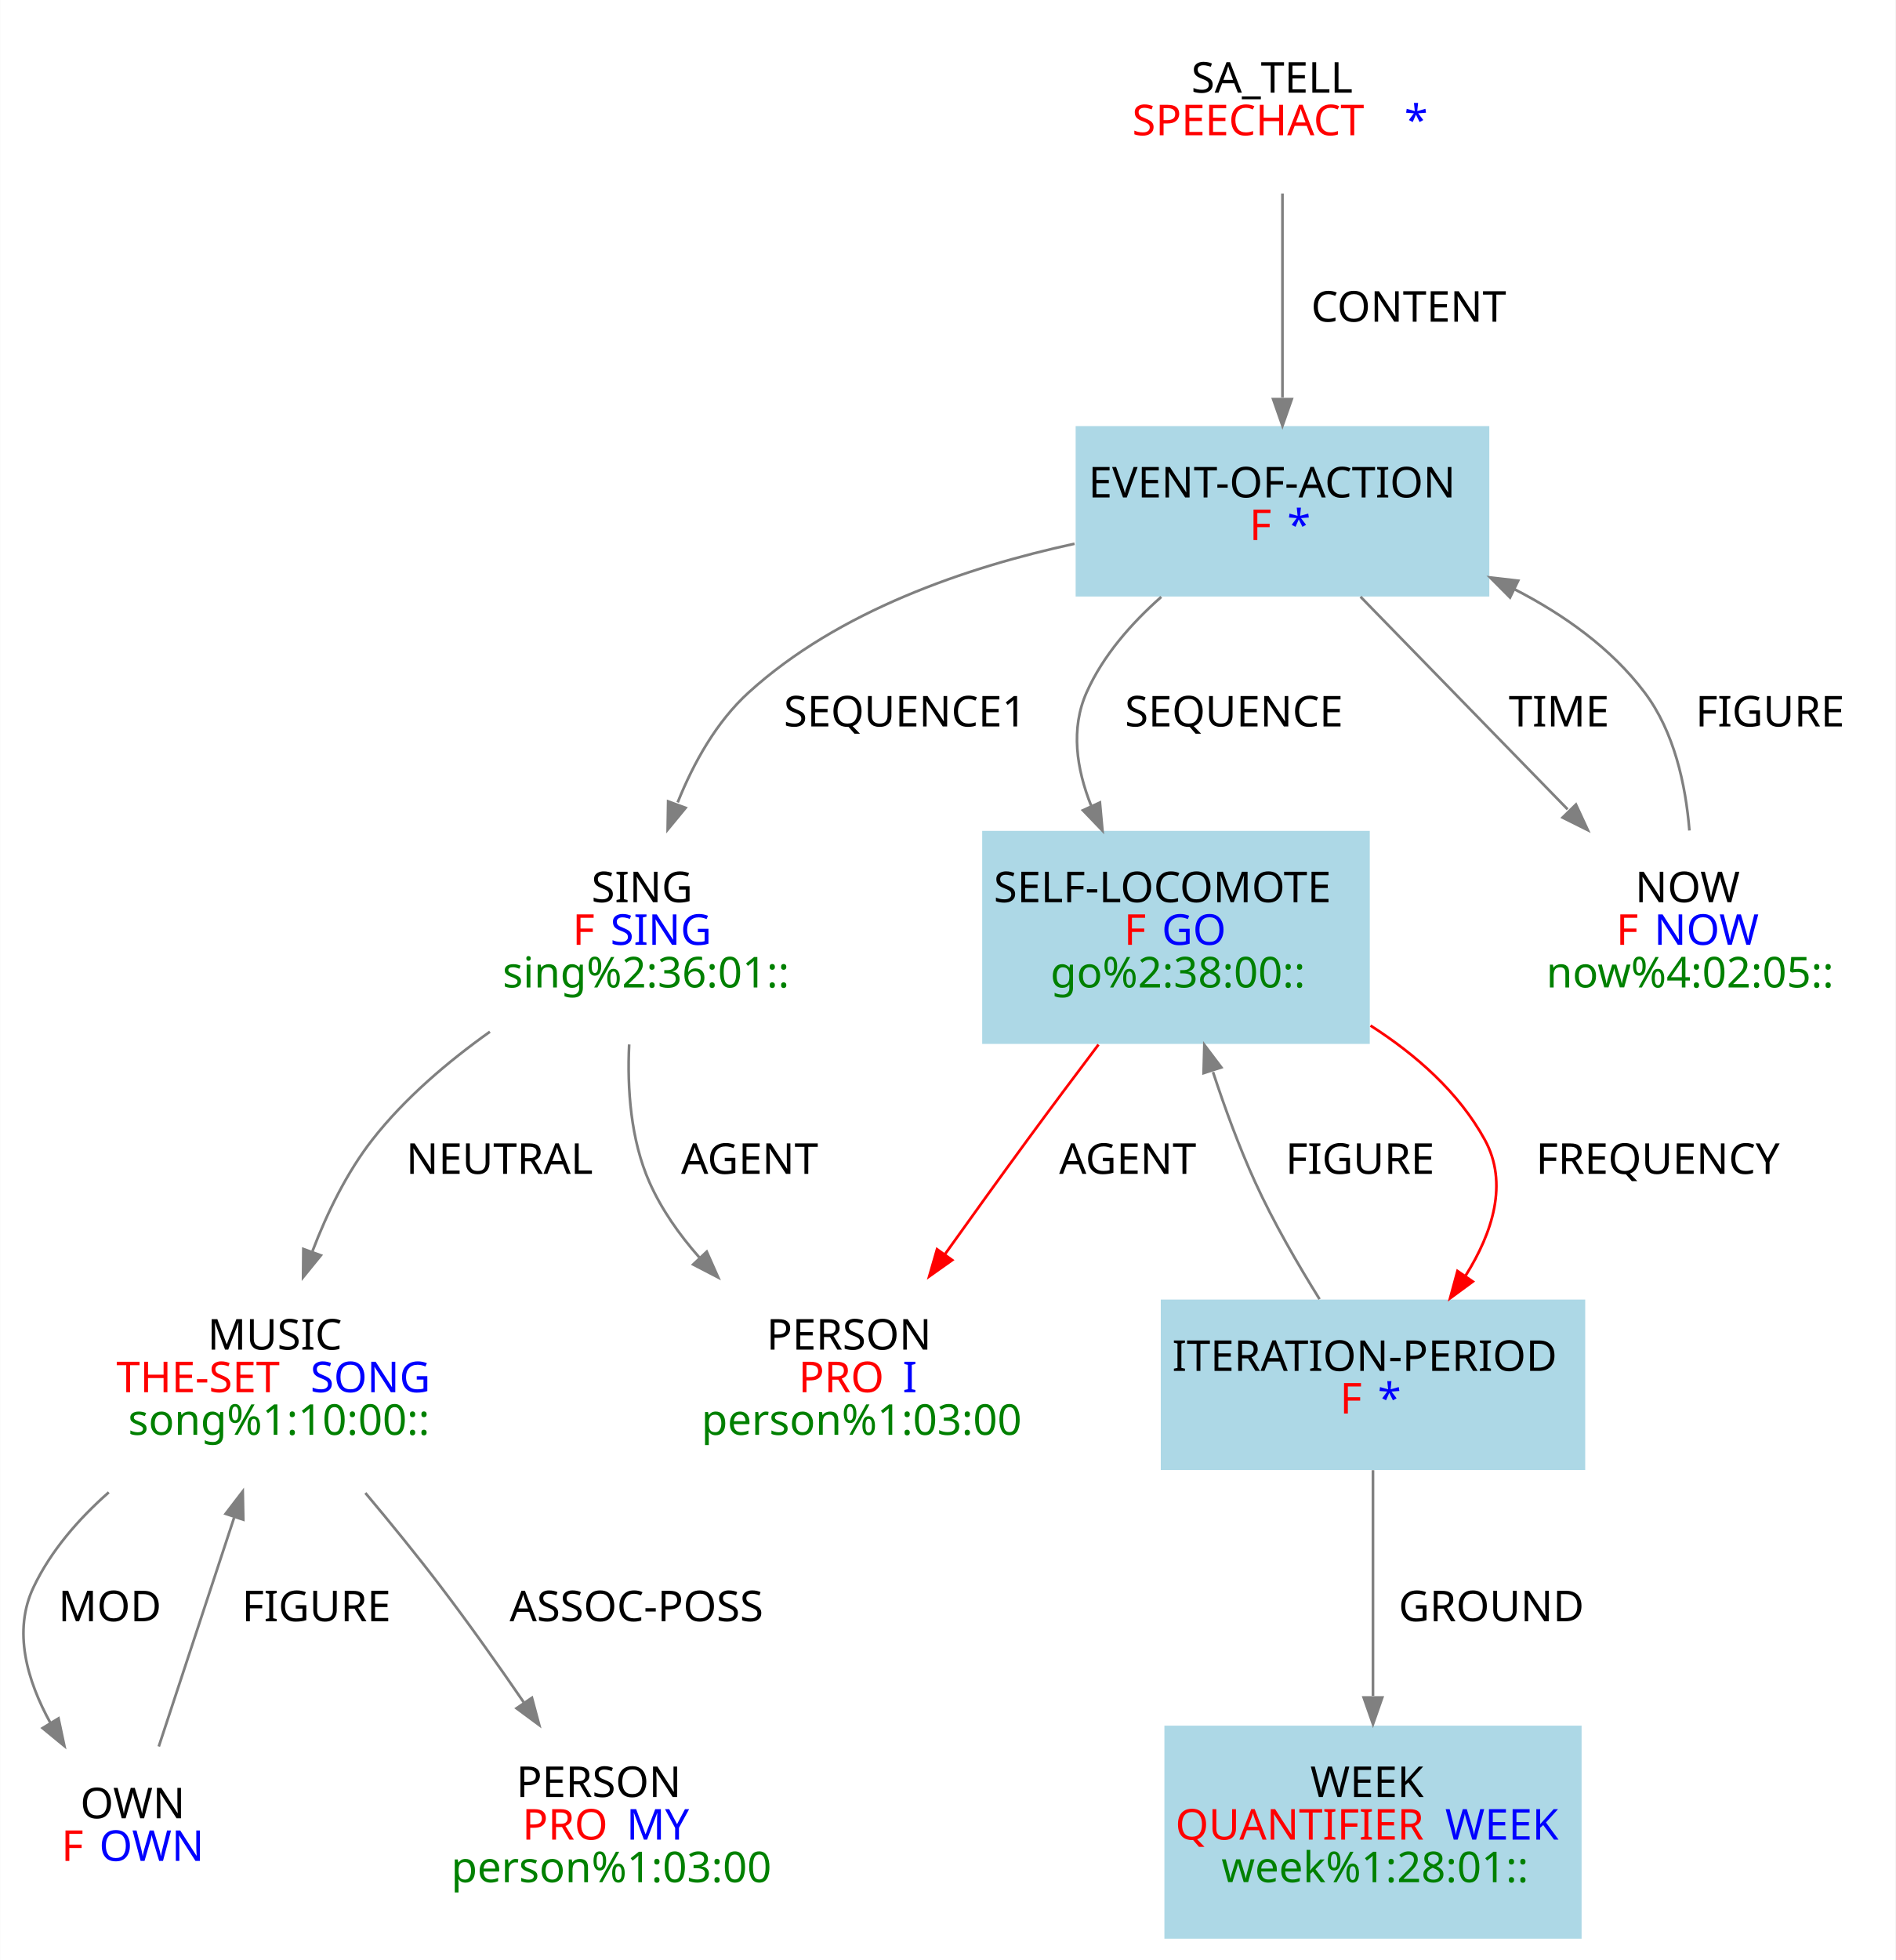
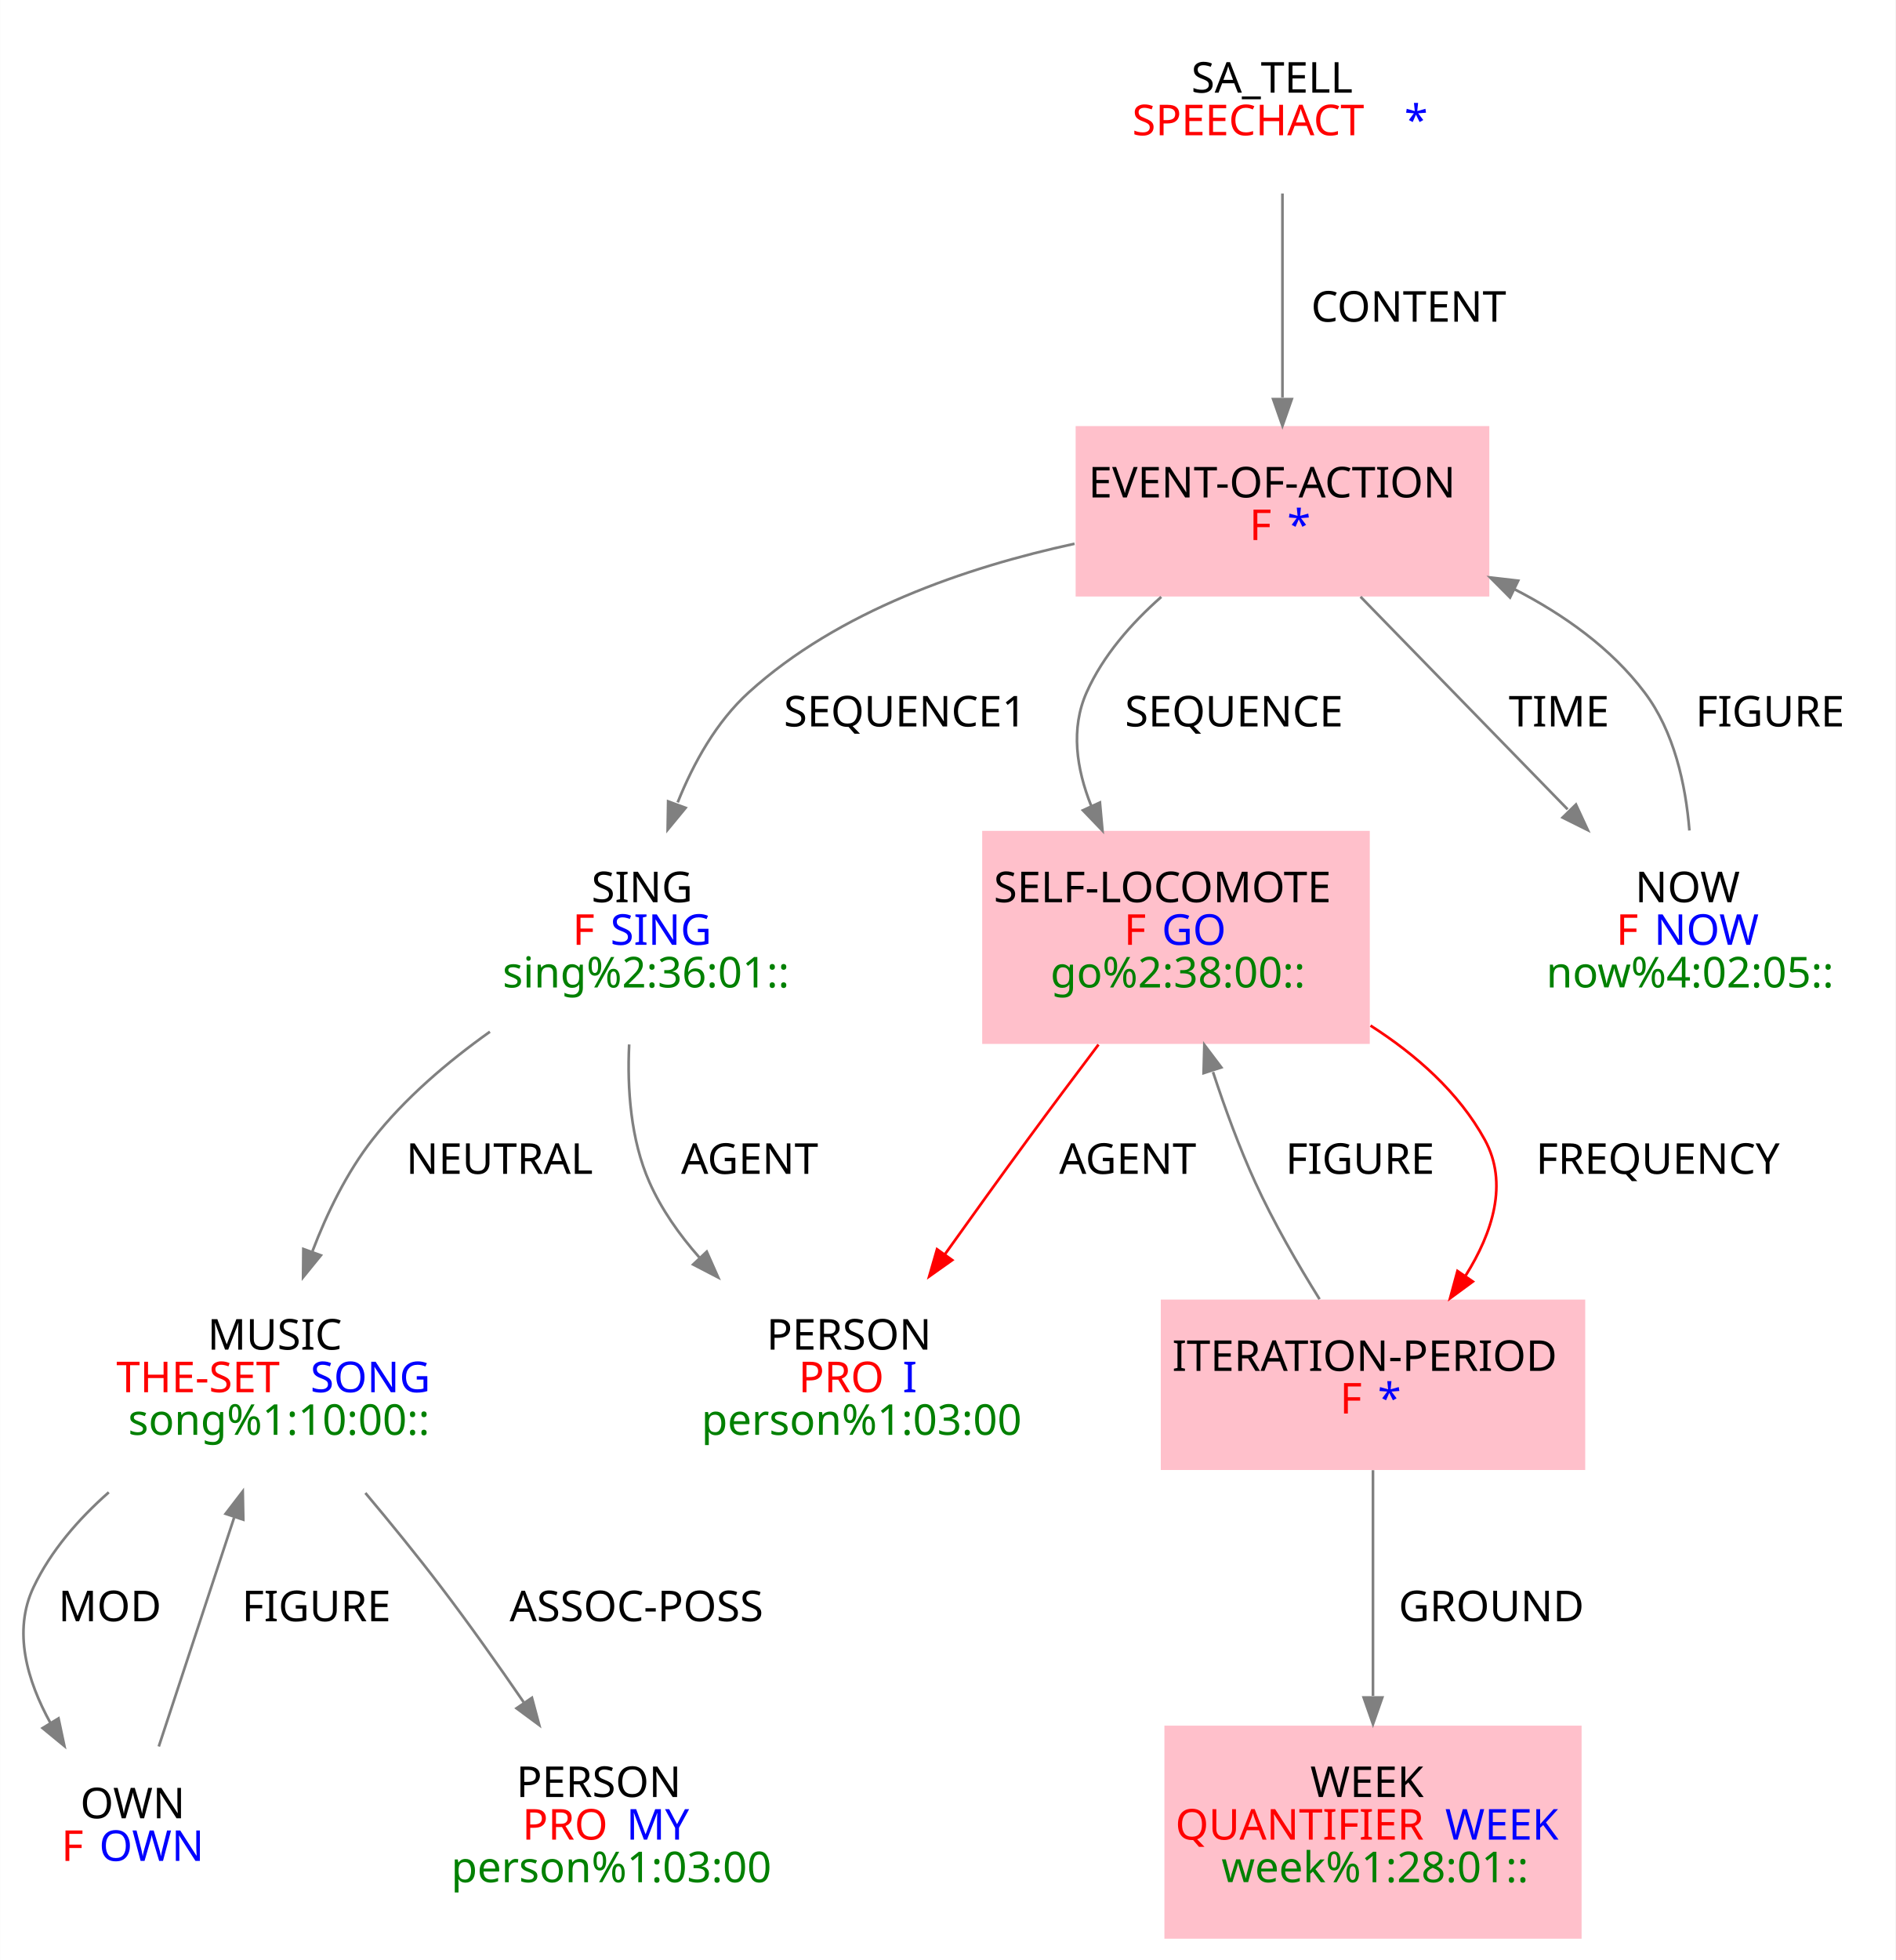
<svg xmlns="http://www.w3.org/2000/svg" xmlns:xlink="http://www.w3.org/1999/xlink" width="356pt" height="368pt" viewBox="0.00 0.00 355.94 368.00">
  <g id="graph0" class="graph" transform="scale(1 1) rotate(0) translate(4 364)">
    <polygon fill="white" stroke="transparent" points="-4,4 -4,-364 351.94,-364 351.94,4 -4,4" />
    <g id="node1" class="node">
      <g id="a_node1">
        <a xlink:href="http://trips.ihmc.us/lexicon/data/ONT::SA_TELL.xml" xlink:title="&lt;font color=&quot;green&quot;&gt;&lt;br /&gt;&lt;/font&gt; &lt;font color=&quot;black&quot;&gt;SA_TELL&lt;/font&gt; &lt;font color=&quot;green&quot;&gt;&lt;br /&gt;&lt;/font&gt; &lt;font color=&quot;red&quot;&gt;SPEECHACT&lt;/font&gt; &lt;font color=&quot;blue&quot;&gt;* &lt;/font&gt; &lt;font color=&quot;green&quot;&gt;&lt;br /&gt; &lt;/font&gt;">
          <text text-anchor="start" x="217.48" y="-346.6" font-family="Work Sans" font-size="8.00"> </text>
          <text text-anchor="start" x="219.7" y="-346.6" font-family="Work Sans" font-size="8.00">SA_TELL</text>
          <text text-anchor="start" x="253.95" y="-346.6" font-family="Work Sans" font-size="8.00"> </text>
          <text text-anchor="start" x="206.37" y="-338.6" font-family="Work Sans" font-size="8.00"> </text>
          <text text-anchor="start" x="208.6" y="-338.6" font-family="Work Sans" font-size="8.00" fill="red">SPEECHACT</text>
          <text text-anchor="start" x="257.49" y="-338.6" font-family="Work Sans" font-size="8.00"> </text>
          <text text-anchor="start" x="259.72" y="-338.6" font-family="Work Sans" font-size="8.00" fill="blue">* </text>
          <text text-anchor="start" x="265.05" y="-338.6" font-family="Work Sans" font-size="8.00"> </text>
          <text text-anchor="start" x="235.71" y="-330.6" font-family="Work Sans" font-size="8.00" fill="green"> </text>
        </a>
      </g>
    </g>
    <g id="node2" class="node">
      <g id="a_node2">
        <a xlink:href="http://trips.ihmc.us/lexicon/data/ONT::EVENT-OF-ACTION.xml" xlink:title="&lt;font color=&quot;green&quot;&gt;&lt;br /&gt;&lt;/font&gt; &lt;font color=&quot;black&quot;&gt;EVENT-OF-ACTION&lt;/font&gt; &lt;font color=&quot;green&quot;&gt;&lt;br /&gt;&lt;/font&gt; &lt;font color=&quot;red&quot;&gt;F&lt;/font&gt; &lt;font color=&quot;blue&quot;&gt;* &lt;/font&gt; &lt;font color=&quot;green&quot;&gt;&lt;br /&gt; &lt;/font&gt;">
-           <polygon fill="lightblue" stroke="transparent" points="275.67,-284 197.98,-284 197.98,-252 275.67,-252 275.67,-284" />
+           <polygon fill="pink" stroke="transparent" points="275.67,-284 197.98,-284 197.98,-252 275.67,-252 275.67,-284" />
          <text text-anchor="start" x="198.15" y="-270.6" font-family="Work Sans" font-size="8.00"> </text>
          <text text-anchor="start" x="200.38" y="-270.6" font-family="Work Sans" font-size="8.00">EVENT-OF-ACTION</text>
          <text text-anchor="start" x="273.27" y="-270.6" font-family="Work Sans" font-size="8.00"> </text>
          <text text-anchor="start" x="228.38" y="-262.6" font-family="Work Sans" font-size="8.00"> </text>
          <text text-anchor="start" x="230.6" y="-262.6" font-family="Work Sans" font-size="8.00" fill="red">F</text>
          <text text-anchor="start" x="235.49" y="-262.6" font-family="Work Sans" font-size="8.00"> </text>
          <text text-anchor="start" x="237.71" y="-262.6" font-family="Work Sans" font-size="8.00" fill="blue">* </text>
          <text text-anchor="start" x="243.05" y="-262.6" font-family="Work Sans" font-size="8.00"> </text>
          <text text-anchor="start" x="235.71" y="-254.6" font-family="Work Sans" font-size="8.00" fill="green"> </text>
        </a>
      </g>
    </g>
    <g id="edge11" class="edge">
      <path fill="none" stroke="grey" stroke-width="0.5" d="M236.82,-327.67C236.82,-316.58 236.82,-301.49 236.82,-289.38" />
      <polygon fill="grey" stroke="grey" stroke-width="0.5" points="238.57,-289.06 236.82,-284.06 235.07,-289.06 238.57,-289.06" />
      <text text-anchor="middle" x="260.53" y="-303.6" font-family="Work Sans" font-size="8.00"> CONTENT   </text>
    </g>
    <g id="node3" class="node">
      <g id="a_node3">
        <a xlink:href="http://trips.ihmc.us/lexicon/data/ONT::SING.xml" xlink:title="&lt;font color=&quot;green&quot;&gt;&lt;br /&gt;&lt;/font&gt; &lt;font color=&quot;black&quot;&gt;SING&lt;/font&gt; &lt;font color=&quot;green&quot;&gt;&lt;br /&gt;&lt;/font&gt; &lt;font color=&quot;red&quot;&gt;F&lt;/font&gt; &lt;font color=&quot;blue&quot;&gt;SING&lt;/font&gt; &lt;font color=&quot;green&quot;&gt;&lt;br /&gt;&lt;/font&gt; &lt;font color=&quot;green&quot;&gt;sing%2:36:01::&lt;/font&gt; &lt;font color=&quot;green&quot;&gt;&lt;br /&gt; &lt;/font&gt;">
          <text text-anchor="start" x="104.82" y="-194.6" font-family="Work Sans" font-size="8.00"> </text>
          <text text-anchor="start" x="107.05" y="-194.6" font-family="Work Sans" font-size="8.00">SING</text>
          <text text-anchor="start" x="126.6" y="-194.6" font-family="Work Sans" font-size="8.00"> </text>
          <text text-anchor="start" x="101.27" y="-186.6" font-family="Work Sans" font-size="8.00"> </text>
          <text text-anchor="start" x="103.49" y="-186.6" font-family="Work Sans" font-size="8.00" fill="red">F</text>
          <text text-anchor="start" x="108.38" y="-186.6" font-family="Work Sans" font-size="8.00"> </text>
          <text text-anchor="start" x="110.6" y="-186.6" font-family="Work Sans" font-size="8.00" fill="blue">SING</text>
          <text text-anchor="start" x="130.16" y="-186.6" font-family="Work Sans" font-size="8.00"> </text>
          <text text-anchor="start" x="88.14" y="-178.6" font-family="Work Sans" font-size="8.00"> </text>
          <text text-anchor="start" x="90.36" y="-178.6" font-family="Work Sans" font-size="8.00" fill="green">sing%2:36:01::</text>
          <text text-anchor="start" x="143.29" y="-178.6" font-family="Work Sans" font-size="8.00"> </text>
          <text text-anchor="start" x="115.71" y="-170.6" font-family="Work Sans" font-size="8.00" fill="green"> </text>
        </a>
      </g>
    </g>
    <g id="edge7" class="edge">
      <path fill="none" stroke="grey" stroke-width="0.5" d="M197.77,-261.91C177.44,-257.5 153.4,-249.28 136.59,-234 130.53,-228.5 126.24,-220.81 123.24,-213.34" />
      <polygon fill="grey" stroke="grey" stroke-width="0.5" points="124.73,-212.32 121.36,-208.23 121.45,-213.53 124.73,-212.32" />
      <text text-anchor="middle" x="165.94" y="-227.6" font-family="Work Sans" font-size="8.00"> SEQUENCE1   </text>
    </g>
    <g id="node4" class="node">
      <g id="a_node4">
        <a xlink:href="http://trips.ihmc.us/lexicon/data/ONT::SELF-LOCOMOTE.xml" xlink:title="&lt;font color=&quot;green&quot;&gt;&lt;br /&gt;&lt;/font&gt; &lt;font color=&quot;black&quot;&gt;SELF-LOCOMOTE&lt;/font&gt; &lt;font color=&quot;green&quot;&gt;&lt;br /&gt;&lt;/font&gt; &lt;font color=&quot;red&quot;&gt;F&lt;/font&gt; &lt;font color=&quot;blue&quot;&gt;GO&lt;/font&gt; &lt;font color=&quot;green&quot;&gt;&lt;br /&gt;&lt;/font&gt; &lt;font color=&quot;green&quot;&gt;go%2:38:00::&lt;/font&gt; &lt;font color=&quot;green&quot;&gt;&lt;br /&gt; &lt;/font&gt;">
-           <polygon fill="lightblue" stroke="transparent" points="253.22,-208 180.43,-208 180.43,-168 253.22,-168 253.22,-208" />
+           <polygon fill="pink" stroke="transparent" points="253.22,-208 180.43,-208 180.43,-168 253.22,-168 253.22,-208" />
          <text text-anchor="start" x="180.38" y="-194.6" font-family="Work Sans" font-size="8.00"> </text>
          <text text-anchor="start" x="182.6" y="-194.6" font-family="Work Sans" font-size="8.00">SELF-LOCOMOTE</text>
          <text text-anchor="start" x="251.05" y="-194.6" font-family="Work Sans" font-size="8.00"> </text>
          <text text-anchor="start" x="204.82" y="-186.6" font-family="Work Sans" font-size="8.00"> </text>
          <text text-anchor="start" x="207.05" y="-186.6" font-family="Work Sans" font-size="8.00" fill="red">F</text>
          <text text-anchor="start" x="211.93" y="-186.6" font-family="Work Sans" font-size="8.00"> </text>
          <text text-anchor="start" x="214.16" y="-186.6" font-family="Work Sans" font-size="8.00" fill="blue">GO</text>
          <text text-anchor="start" x="226.6" y="-186.6" font-family="Work Sans" font-size="8.00"> </text>
          <text text-anchor="start" x="191.03" y="-178.6" font-family="Work Sans" font-size="8.00"> </text>
          <text text-anchor="start" x="193.25" y="-178.6" font-family="Work Sans" font-size="8.00" fill="green">go%2:38:00::</text>
          <text text-anchor="start" x="240.4" y="-178.6" font-family="Work Sans" font-size="8.00"> </text>
          <text text-anchor="start" x="215.71" y="-170.6" font-family="Work Sans" font-size="8.00" fill="green"> </text>
        </a>
      </g>
    </g>
-     <g id="edge2" class="edge">
+     <g id="edge10" class="edge">
      <path fill="none" stroke="grey" stroke-width="0.5" d="M214.06,-251.93C208.42,-246.95 203.11,-240.89 200.04,-234 197,-227.19 198.13,-219.66 200.89,-212.73" />
      <polygon fill="grey" stroke="grey" stroke-width="0.5" points="202.54,-213.32 203.02,-208.04 199.35,-211.86 202.54,-213.32" />
      <text text-anchor="middle" x="227.72" y="-227.6" font-family="Work Sans" font-size="8.00"> SEQUENCE   </text>
    </g>
    <g id="node5" class="node">
      <g id="a_node5">
        <a xlink:href="http://trips.ihmc.us/lexicon/data/ONT::NOW.xml" xlink:title="&lt;font color=&quot;green&quot;&gt;&lt;br /&gt;&lt;/font&gt; &lt;font color=&quot;black&quot;&gt;NOW&lt;/font&gt; &lt;font color=&quot;green&quot;&gt;&lt;br /&gt;&lt;/font&gt; &lt;font color=&quot;red&quot;&gt;F&lt;/font&gt; &lt;font color=&quot;blue&quot;&gt;NOW&lt;/font&gt; &lt;font color=&quot;green&quot;&gt;&lt;br /&gt;&lt;/font&gt; &lt;font color=&quot;green&quot;&gt;now%4:02:05::&lt;/font&gt; &lt;font color=&quot;green&quot;&gt;&lt;br /&gt; &lt;/font&gt;">
          <text text-anchor="start" x="300.83" y="-194.6" font-family="Work Sans" font-size="8.00"> </text>
          <text text-anchor="start" x="303.05" y="-194.6" font-family="Work Sans" font-size="8.00">NOW</text>
          <text text-anchor="start" x="322.6" y="-194.6" font-family="Work Sans" font-size="8.00"> </text>
          <text text-anchor="start" x="297.27" y="-186.6" font-family="Work Sans" font-size="8.00"> </text>
          <text text-anchor="start" x="299.49" y="-186.6" font-family="Work Sans" font-size="8.00" fill="red">F</text>
          <text text-anchor="start" x="304.38" y="-186.6" font-family="Work Sans" font-size="8.00"> </text>
          <text text-anchor="start" x="306.6" y="-186.6" font-family="Work Sans" font-size="8.00" fill="blue">NOW</text>
          <text text-anchor="start" x="326.15" y="-186.6" font-family="Work Sans" font-size="8.00"> </text>
          <text text-anchor="start" x="284.14" y="-178.6" font-family="Work Sans" font-size="8.00"> </text>
          <text text-anchor="start" x="286.36" y="-178.6" font-family="Work Sans" font-size="8.00" fill="green">now%4:02:05::</text>
          <text text-anchor="start" x="339.29" y="-178.6" font-family="Work Sans" font-size="8.00"> </text>
          <text text-anchor="start" x="311.71" y="-170.6" font-family="Work Sans" font-size="8.00" fill="green"> </text>
        </a>
      </g>
    </g>
-     <g id="edge10" class="edge">
+     <g id="edge1" class="edge">
      <path fill="none" stroke="grey" stroke-width="0.5" d="M251.48,-251.96C262.5,-240.65 277.8,-224.94 290.37,-212.05" />
      <polygon fill="grey" stroke="grey" stroke-width="0.5" points="291.94,-212.95 294.17,-208.14 289.43,-210.5 291.94,-212.95" />
      <text text-anchor="middle" x="288.75" y="-227.6" font-family="Work Sans" font-size="8.00"> TIME   </text>
    </g>
    <g id="node6" class="node">
      <g id="a_node6">
        <a xlink:href="http://trips.ihmc.us/lexicon/data/ONT::PERSON.xml" xlink:title="&lt;font color=&quot;green&quot;&gt;&lt;br /&gt;&lt;/font&gt; &lt;font color=&quot;black&quot;&gt;PERSON&lt;/font&gt; &lt;font color=&quot;green&quot;&gt;&lt;br /&gt;&lt;/font&gt; &lt;font color=&quot;red&quot;&gt;PRO&lt;/font&gt; &lt;font color=&quot;blue&quot;&gt;I&lt;/font&gt; &lt;font color=&quot;green&quot;&gt;&lt;br /&gt;&lt;/font&gt; &lt;font color=&quot;green&quot;&gt;person%1:03:00&lt;/font&gt; &lt;font color=&quot;green&quot;&gt;&lt;br /&gt; &lt;/font&gt;">
          <text text-anchor="start" x="137.71" y="-110.6" font-family="Work Sans" font-size="8.00"> </text>
          <text text-anchor="start" x="139.93" y="-110.6" font-family="Work Sans" font-size="8.00">PERSON</text>
          <text text-anchor="start" x="173.72" y="-110.6" font-family="Work Sans" font-size="8.00"> </text>
          <text text-anchor="start" x="143.71" y="-102.6" font-family="Work Sans" font-size="8.00"> </text>
          <text text-anchor="start" x="145.93" y="-102.6" font-family="Work Sans" font-size="8.00" fill="red">PRO</text>
          <text text-anchor="start" x="163.27" y="-102.6" font-family="Work Sans" font-size="8.00"> </text>
          <text text-anchor="start" x="165.49" y="-102.6" font-family="Work Sans" font-size="8.00" fill="blue">I</text>
          <text text-anchor="start" x="167.72" y="-102.6" font-family="Work Sans" font-size="8.00"> </text>
          <text text-anchor="start" x="125.47" y="-94.6" font-family="Work Sans" font-size="8.00"> </text>
          <text text-anchor="start" x="127.69" y="-94.6" font-family="Work Sans" font-size="8.00" fill="green">person%1:03:00</text>
          <text text-anchor="start" x="185.96" y="-94.6" font-family="Work Sans" font-size="8.00"> </text>
          <text text-anchor="start" x="155.71" y="-86.6" font-family="Work Sans" font-size="8.00" fill="green"> </text>
        </a>
      </g>
    </g>
-     <g id="edge3" class="edge">
+     <g id="edge12" class="edge">
      <path fill="none" stroke="grey" stroke-width="0.5" d="M114.13,-167.9C113.74,-159.61 114.4,-150 117.95,-142 120.21,-136.91 123.53,-132.19 127.29,-127.93" />
      <polygon fill="grey" stroke="grey" stroke-width="0.5" points="128.7,-128.99 130.85,-124.15 126.15,-126.59 128.7,-128.99" />
      <text text-anchor="middle" x="136.76" y="-143.6" font-family="Work Sans" font-size="8.00"> AGENT   </text>
    </g>
    <g id="node9" class="node">
      <g id="a_node9">
        <a xlink:href="http://trips.ihmc.us/lexicon/data/ONT::MUSIC.xml" xlink:title="&lt;font color=&quot;green&quot;&gt;&lt;br /&gt;&lt;/font&gt; &lt;font color=&quot;black&quot;&gt;MUSIC&lt;/font&gt; &lt;font color=&quot;green&quot;&gt;&lt;br /&gt;&lt;/font&gt; &lt;font color=&quot;red&quot;&gt;THE-SET&lt;/font&gt; &lt;font color=&quot;blue&quot;&gt;SONG&lt;/font&gt; &lt;font color=&quot;green&quot;&gt;&lt;br /&gt;&lt;/font&gt; &lt;font color=&quot;green&quot;&gt;song%1:10:00::&lt;/font&gt; &lt;font color=&quot;green&quot;&gt;&lt;br /&gt; &lt;/font&gt;">
          <text text-anchor="start" x="32.71" y="-110.6" font-family="Work Sans" font-size="8.00"> </text>
          <text text-anchor="start" x="34.94" y="-110.6" font-family="Work Sans" font-size="8.00">MUSIC</text>
          <text text-anchor="start" x="60.71" y="-110.6" font-family="Work Sans" font-size="8.00"> </text>
          <text text-anchor="start" x="15.6" y="-102.6" font-family="Work Sans" font-size="8.00"> </text>
          <text text-anchor="start" x="17.82" y="-102.6" font-family="Work Sans" font-size="8.00" fill="red">THE-SET</text>
          <text text-anchor="start" x="52.05" y="-102.6" font-family="Work Sans" font-size="8.00"> </text>
          <text text-anchor="start" x="54.27" y="-102.6" font-family="Work Sans" font-size="8.00" fill="blue">SONG</text>
          <text text-anchor="start" x="77.83" y="-102.6" font-family="Work Sans" font-size="8.00"> </text>
          <text text-anchor="start" x="17.8" y="-94.6" font-family="Work Sans" font-size="8.00"> </text>
          <text text-anchor="start" x="20.03" y="-94.6" font-family="Work Sans" font-size="8.00" fill="green">song%1:10:00::</text>
          <text text-anchor="start" x="75.62" y="-94.6" font-family="Work Sans" font-size="8.00"> </text>
          <text text-anchor="start" x="46.71" y="-86.6" font-family="Work Sans" font-size="8.00" fill="green"> </text>
        </a>
      </g>
    </g>
-     <g id="edge9" class="edge">
+     <g id="edge14" class="edge">
      <path fill="none" stroke="grey" stroke-width="0.5" d="M87.98,-170.29C80.03,-164.63 71.94,-157.76 65.89,-150 61.09,-143.85 57.4,-136.26 54.65,-129.08" />
      <polygon fill="grey" stroke="grey" stroke-width="0.5" points="56.23,-128.3 52.89,-124.19 52.94,-129.49 56.23,-128.3" />
      <text text-anchor="middle" x="89.79" y="-143.6" font-family="Work Sans" font-size="8.00"> NEUTRAL   </text>
    </g>
-     <g id="edge14" class="edge">
+     <g id="edge9" class="edge">
      <path fill="none" stroke="red" stroke-width="0.5" d="M202.27,-167.87C197.95,-162.14 193.23,-155.84 188.95,-150 183.88,-143.08 178.42,-135.5 173.48,-128.57" />
      <polygon fill="red" stroke="red" stroke-width="0.5" points="174.8,-127.41 170.48,-124.35 171.95,-129.44 174.8,-127.41" />
      <text text-anchor="middle" x="207.76" y="-143.6" font-family="Work Sans" font-size="8.00"> AGENT   </text>
    </g>
    <g id="node7" class="node">
      <g id="a_node7">
        <a xlink:href="http://trips.ihmc.us/lexicon/data/ONT::ITERATION-PERIOD.xml" xlink:title="&lt;font color=&quot;green&quot;&gt;&lt;br /&gt;&lt;/font&gt; &lt;font color=&quot;black&quot;&gt;ITERATION-PERIOD&lt;/font&gt; &lt;font color=&quot;green&quot;&gt;&lt;br /&gt;&lt;/font&gt; &lt;font color=&quot;red&quot;&gt;F&lt;/font&gt; &lt;font color=&quot;blue&quot;&gt;* &lt;/font&gt; &lt;font color=&quot;green&quot;&gt;&lt;br /&gt; &lt;/font&gt;">
-           <polygon fill="lightblue" stroke="transparent" points="293.68,-120 213.97,-120 213.97,-88 293.68,-88 293.68,-120" />
+           <polygon fill="pink" stroke="transparent" points="293.68,-120 213.97,-120 213.97,-88 293.68,-88 293.68,-120" />
          <text text-anchor="start" x="213.89" y="-106.6" font-family="Work Sans" font-size="8.00"> </text>
          <text text-anchor="start" x="216.12" y="-106.6" font-family="Work Sans" font-size="8.00">ITERATION-PERIOD</text>
          <text text-anchor="start" x="291.53" y="-106.6" font-family="Work Sans" font-size="8.00"> </text>
          <text text-anchor="start" x="245.38" y="-98.6" font-family="Work Sans" font-size="8.00"> </text>
          <text text-anchor="start" x="247.6" y="-98.6" font-family="Work Sans" font-size="8.00" fill="red">F</text>
          <text text-anchor="start" x="252.49" y="-98.6" font-family="Work Sans" font-size="8.00"> </text>
          <text text-anchor="start" x="254.71" y="-98.6" font-family="Work Sans" font-size="8.00" fill="blue">* </text>
          <text text-anchor="start" x="260.05" y="-98.6" font-family="Work Sans" font-size="8.00"> </text>
          <text text-anchor="start" x="252.71" y="-90.6" font-family="Work Sans" font-size="8.00" fill="green"> </text>
        </a>
      </g>
    </g>
-     <g id="edge4" class="edge">
+     <g id="edge5" class="edge">
      <path fill="none" stroke="red" stroke-width="0.5" d="M253.36,-171.44C261.91,-165.97 269.94,-158.9 274.82,-150 279.3,-141.84 276.26,-132.55 271.25,-124.54" />
      <polygon fill="red" stroke="red" stroke-width="0.5" points="272.57,-123.38 268.3,-120.24 269.69,-125.36 272.57,-123.38" />
      <text text-anchor="middle" x="307.31" y="-143.6" font-family="Work Sans" font-size="8.00"> FREQUENCY   </text>
    </g>
-     <g id="edge13" class="edge">
+     <g id="edge4" class="edge">
      <path fill="none" stroke="grey" stroke-width="0.5" d="M313.25,-208.07C312.54,-216.73 310.38,-226.66 304.82,-234 298.57,-242.28 289.69,-248.59 280.41,-253.36" />
      <polygon fill="grey" stroke="grey" stroke-width="0.5" points="279.56,-251.82 275.82,-255.58 281.09,-254.97 279.56,-251.82" />
      <text text-anchor="middle" x="328.38" y="-227.6" font-family="Work Sans" font-size="8.00"> FIGURE   </text>
    </g>
-     <g id="edge12" class="edge">
+     <g id="edge6" class="edge">
      <path fill="none" stroke="grey" stroke-width="0.5" d="M243.79,-120.07C239.7,-126.63 235.14,-134.51 231.71,-142 228.71,-148.56 226.02,-155.9 223.78,-162.72" />
      <polygon fill="grey" stroke="grey" stroke-width="0.5" points="222.01,-162.52 222.15,-167.82 225.34,-163.59 222.01,-162.52" />
      <text text-anchor="middle" x="251.38" y="-143.6" font-family="Work Sans" font-size="8.00"> FIGURE   </text>
    </g>
    <g id="node8" class="node">
      <g id="a_node8">
        <a xlink:href="http://trips.ihmc.us/lexicon/data/ONT::WEEK.xml" xlink:title="&lt;font color=&quot;green&quot;&gt;&lt;br /&gt;&lt;/font&gt; &lt;font color=&quot;black&quot;&gt;WEEK&lt;/font&gt; &lt;font color=&quot;green&quot;&gt;&lt;br /&gt;&lt;/font&gt; &lt;font color=&quot;red&quot;&gt;QUANTIFIER&lt;/font&gt; &lt;font color=&quot;blue&quot;&gt;WEEK&lt;/font&gt; &lt;font color=&quot;green&quot;&gt;&lt;br /&gt;&lt;/font&gt; &lt;font color=&quot;green&quot;&gt;week%1:28:01::&lt;/font&gt; &lt;font color=&quot;green&quot;&gt;&lt;br /&gt; &lt;/font&gt;">
-           <polygon fill="lightblue" stroke="transparent" points="293,-40 214.65,-40 214.65,0 293,0 293,-40" />
+           <polygon fill="pink" stroke="transparent" points="293,-40 214.65,-40 214.65,0 293,0 293,-40" />
          <text text-anchor="start" x="239.82" y="-26.6" font-family="Work Sans" font-size="8.00"> </text>
          <text text-anchor="start" x="242.05" y="-26.6" font-family="Work Sans" font-size="8.00">WEEK</text>
          <text text-anchor="start" x="265.6" y="-26.6" font-family="Work Sans" font-size="8.00"> </text>
          <text text-anchor="start" x="214.49" y="-18.6" font-family="Work Sans" font-size="8.00"> </text>
          <text text-anchor="start" x="216.71" y="-18.6" font-family="Work Sans" font-size="8.00" fill="red">QUANTIFIER</text>
          <text text-anchor="start" x="265.16" y="-18.6" font-family="Work Sans" font-size="8.00"> </text>
          <text text-anchor="start" x="267.38" y="-18.6" font-family="Work Sans" font-size="8.00" fill="blue">WEEK</text>
          <text text-anchor="start" x="290.94" y="-18.6" font-family="Work Sans" font-size="8.00"> </text>
          <text text-anchor="start" x="223.14" y="-10.6" font-family="Work Sans" font-size="8.00"> </text>
          <text text-anchor="start" x="225.36" y="-10.6" font-family="Work Sans" font-size="8.00" fill="green">week%1:28:01::</text>
          <text text-anchor="start" x="282.29" y="-10.6" font-family="Work Sans" font-size="8.00"> </text>
          <text text-anchor="start" x="252.71" y="-2.6" font-family="Work Sans" font-size="8.00" fill="green"> </text>
        </a>
      </g>
    </g>
-     <g id="edge5" class="edge">
+     <g id="edge2" class="edge">
      <path fill="none" stroke="grey" stroke-width="0.5" d="M253.82,-87.96C253.82,-76.12 253.82,-59.38 253.82,-45.6" />
      <polygon fill="grey" stroke="grey" stroke-width="0.5" points="255.57,-45.29 253.82,-40.29 252.07,-45.29 255.57,-45.29" />
      <text text-anchor="middle" x="276.05" y="-59.6" font-family="Work Sans" font-size="8.00"> GROUND   </text>
    </g>
    <g id="node10" class="node">
      <g id="a_node10">
        <a xlink:href="http://trips.ihmc.us/lexicon/data/ONT::PERSON.xml" xlink:title="&lt;font color=&quot;green&quot;&gt;&lt;br /&gt;&lt;/font&gt; &lt;font color=&quot;black&quot;&gt;PERSON&lt;/font&gt; &lt;font color=&quot;green&quot;&gt;&lt;br /&gt;&lt;/font&gt; &lt;font color=&quot;red&quot;&gt;PRO&lt;/font&gt; &lt;font color=&quot;blue&quot;&gt;MY&lt;/font&gt; &lt;font color=&quot;green&quot;&gt;&lt;br /&gt;&lt;/font&gt; &lt;font color=&quot;green&quot;&gt;person%1:03:00&lt;/font&gt; &lt;font color=&quot;green&quot;&gt;&lt;br /&gt; &lt;/font&gt;">
          <text text-anchor="start" x="90.71" y="-26.6" font-family="Work Sans" font-size="8.00"> </text>
          <text text-anchor="start" x="92.93" y="-26.6" font-family="Work Sans" font-size="8.00">PERSON</text>
          <text text-anchor="start" x="126.72" y="-26.6" font-family="Work Sans" font-size="8.00"> </text>
          <text text-anchor="start" x="91.82" y="-18.6" font-family="Work Sans" font-size="8.00"> </text>
          <text text-anchor="start" x="94.05" y="-18.6" font-family="Work Sans" font-size="8.00" fill="red">PRO</text>
          <text text-anchor="start" x="111.38" y="-18.6" font-family="Work Sans" font-size="8.00"> </text>
          <text text-anchor="start" x="113.6" y="-18.6" font-family="Work Sans" font-size="8.00" fill="blue">MY</text>
          <text text-anchor="start" x="125.6" y="-18.6" font-family="Work Sans" font-size="8.00"> </text>
          <text text-anchor="start" x="78.47" y="-10.6" font-family="Work Sans" font-size="8.00"> </text>
          <text text-anchor="start" x="80.69" y="-10.6" font-family="Work Sans" font-size="8.00" fill="green">person%1:03:00</text>
          <text text-anchor="start" x="138.96" y="-10.6" font-family="Work Sans" font-size="8.00"> </text>
          <text text-anchor="start" x="108.71" y="-2.6" font-family="Work Sans" font-size="8.00" fill="green"> </text>
        </a>
      </g>
    </g>
-     <g id="edge1" class="edge">
+     <g id="edge8" class="edge">
      <path fill="none" stroke="grey" stroke-width="0.5" d="M64.59,-83.69C69.3,-78.08 74.36,-71.87 78.82,-66 84.06,-59.12 89.49,-51.44 94.32,-44.4" />
      <polygon fill="grey" stroke="grey" stroke-width="0.5" points="95.87,-45.23 97.24,-40.11 92.98,-43.26 95.87,-45.23" />
      <text text-anchor="middle" x="115.5" y="-59.6" font-family="Work Sans" font-size="8.00"> ASSOC-POSS   </text>
    </g>
    <g id="node11" class="node">
      <g id="a_node11">
        <a xlink:href="http://trips.ihmc.us/lexicon/data/ONT::OWN.xml" xlink:title="&lt;font color=&quot;green&quot;&gt;&lt;br /&gt;&lt;/font&gt; &lt;font color=&quot;black&quot;&gt;OWN&lt;/font&gt; &lt;font color=&quot;green&quot;&gt;&lt;br /&gt;&lt;/font&gt; &lt;font color=&quot;red&quot;&gt;F&lt;/font&gt; &lt;font color=&quot;blue&quot;&gt;OWN&lt;/font&gt; &lt;font color=&quot;green&quot;&gt;&lt;br /&gt; &lt;/font&gt;">
          <text text-anchor="start" x="8.83" y="-22.6" font-family="Work Sans" font-size="8.00"> </text>
          <text text-anchor="start" x="11.05" y="-22.6" font-family="Work Sans" font-size="8.00">OWN</text>
          <text text-anchor="start" x="30.6" y="-22.6" font-family="Work Sans" font-size="8.00"> </text>
          <text text-anchor="start" x="5.27" y="-14.6" font-family="Work Sans" font-size="8.00"> </text>
          <text text-anchor="start" x="7.49" y="-14.6" font-family="Work Sans" font-size="8.00" fill="red">F</text>
          <text text-anchor="start" x="12.38" y="-14.6" font-family="Work Sans" font-size="8.00"> </text>
          <text text-anchor="start" x="14.6" y="-14.6" font-family="Work Sans" font-size="8.00" fill="blue">OWN</text>
          <text text-anchor="start" x="34.15" y="-14.6" font-family="Work Sans" font-size="8.00"> </text>
          <text text-anchor="start" x="19.71" y="-6.6" font-family="Work Sans" font-size="8.00" fill="green"> </text>
        </a>
      </g>
    </g>
-     <g id="edge8" class="edge">
+     <g id="edge13" class="edge">
      <path fill="none" stroke="grey" stroke-width="0.5" d="M16.4,-83.81C10.68,-78.77 5.51,-72.81 2.27,-66 -1.65,-57.76 1.04,-48.46 5.46,-40.47" />
      <polygon fill="grey" stroke="grey" stroke-width="0.5" points="6.96,-41.36 8.06,-36.18 3.97,-39.54 6.96,-41.36" />
      <text text-anchor="middle" x="16.6" y="-59.6" font-family="Work Sans" font-size="8.00"> MOD   </text>
    </g>
-     <g id="edge6" class="edge">
+     <g id="edge3" class="edge">
      <path fill="none" stroke="grey" stroke-width="0.5" d="M25.79,-36.09C29.75,-48.1 35.36,-65.15 39.93,-79.03" />
      <polygon fill="grey" stroke="grey" stroke-width="0.5" points="38.34,-79.78 41.56,-83.98 41.66,-78.68 38.34,-79.78" />
      <text text-anchor="middle" x="55.38" y="-59.6" font-family="Work Sans" font-size="8.00"> FIGURE   </text>
    </g>
  </g>
</svg>
